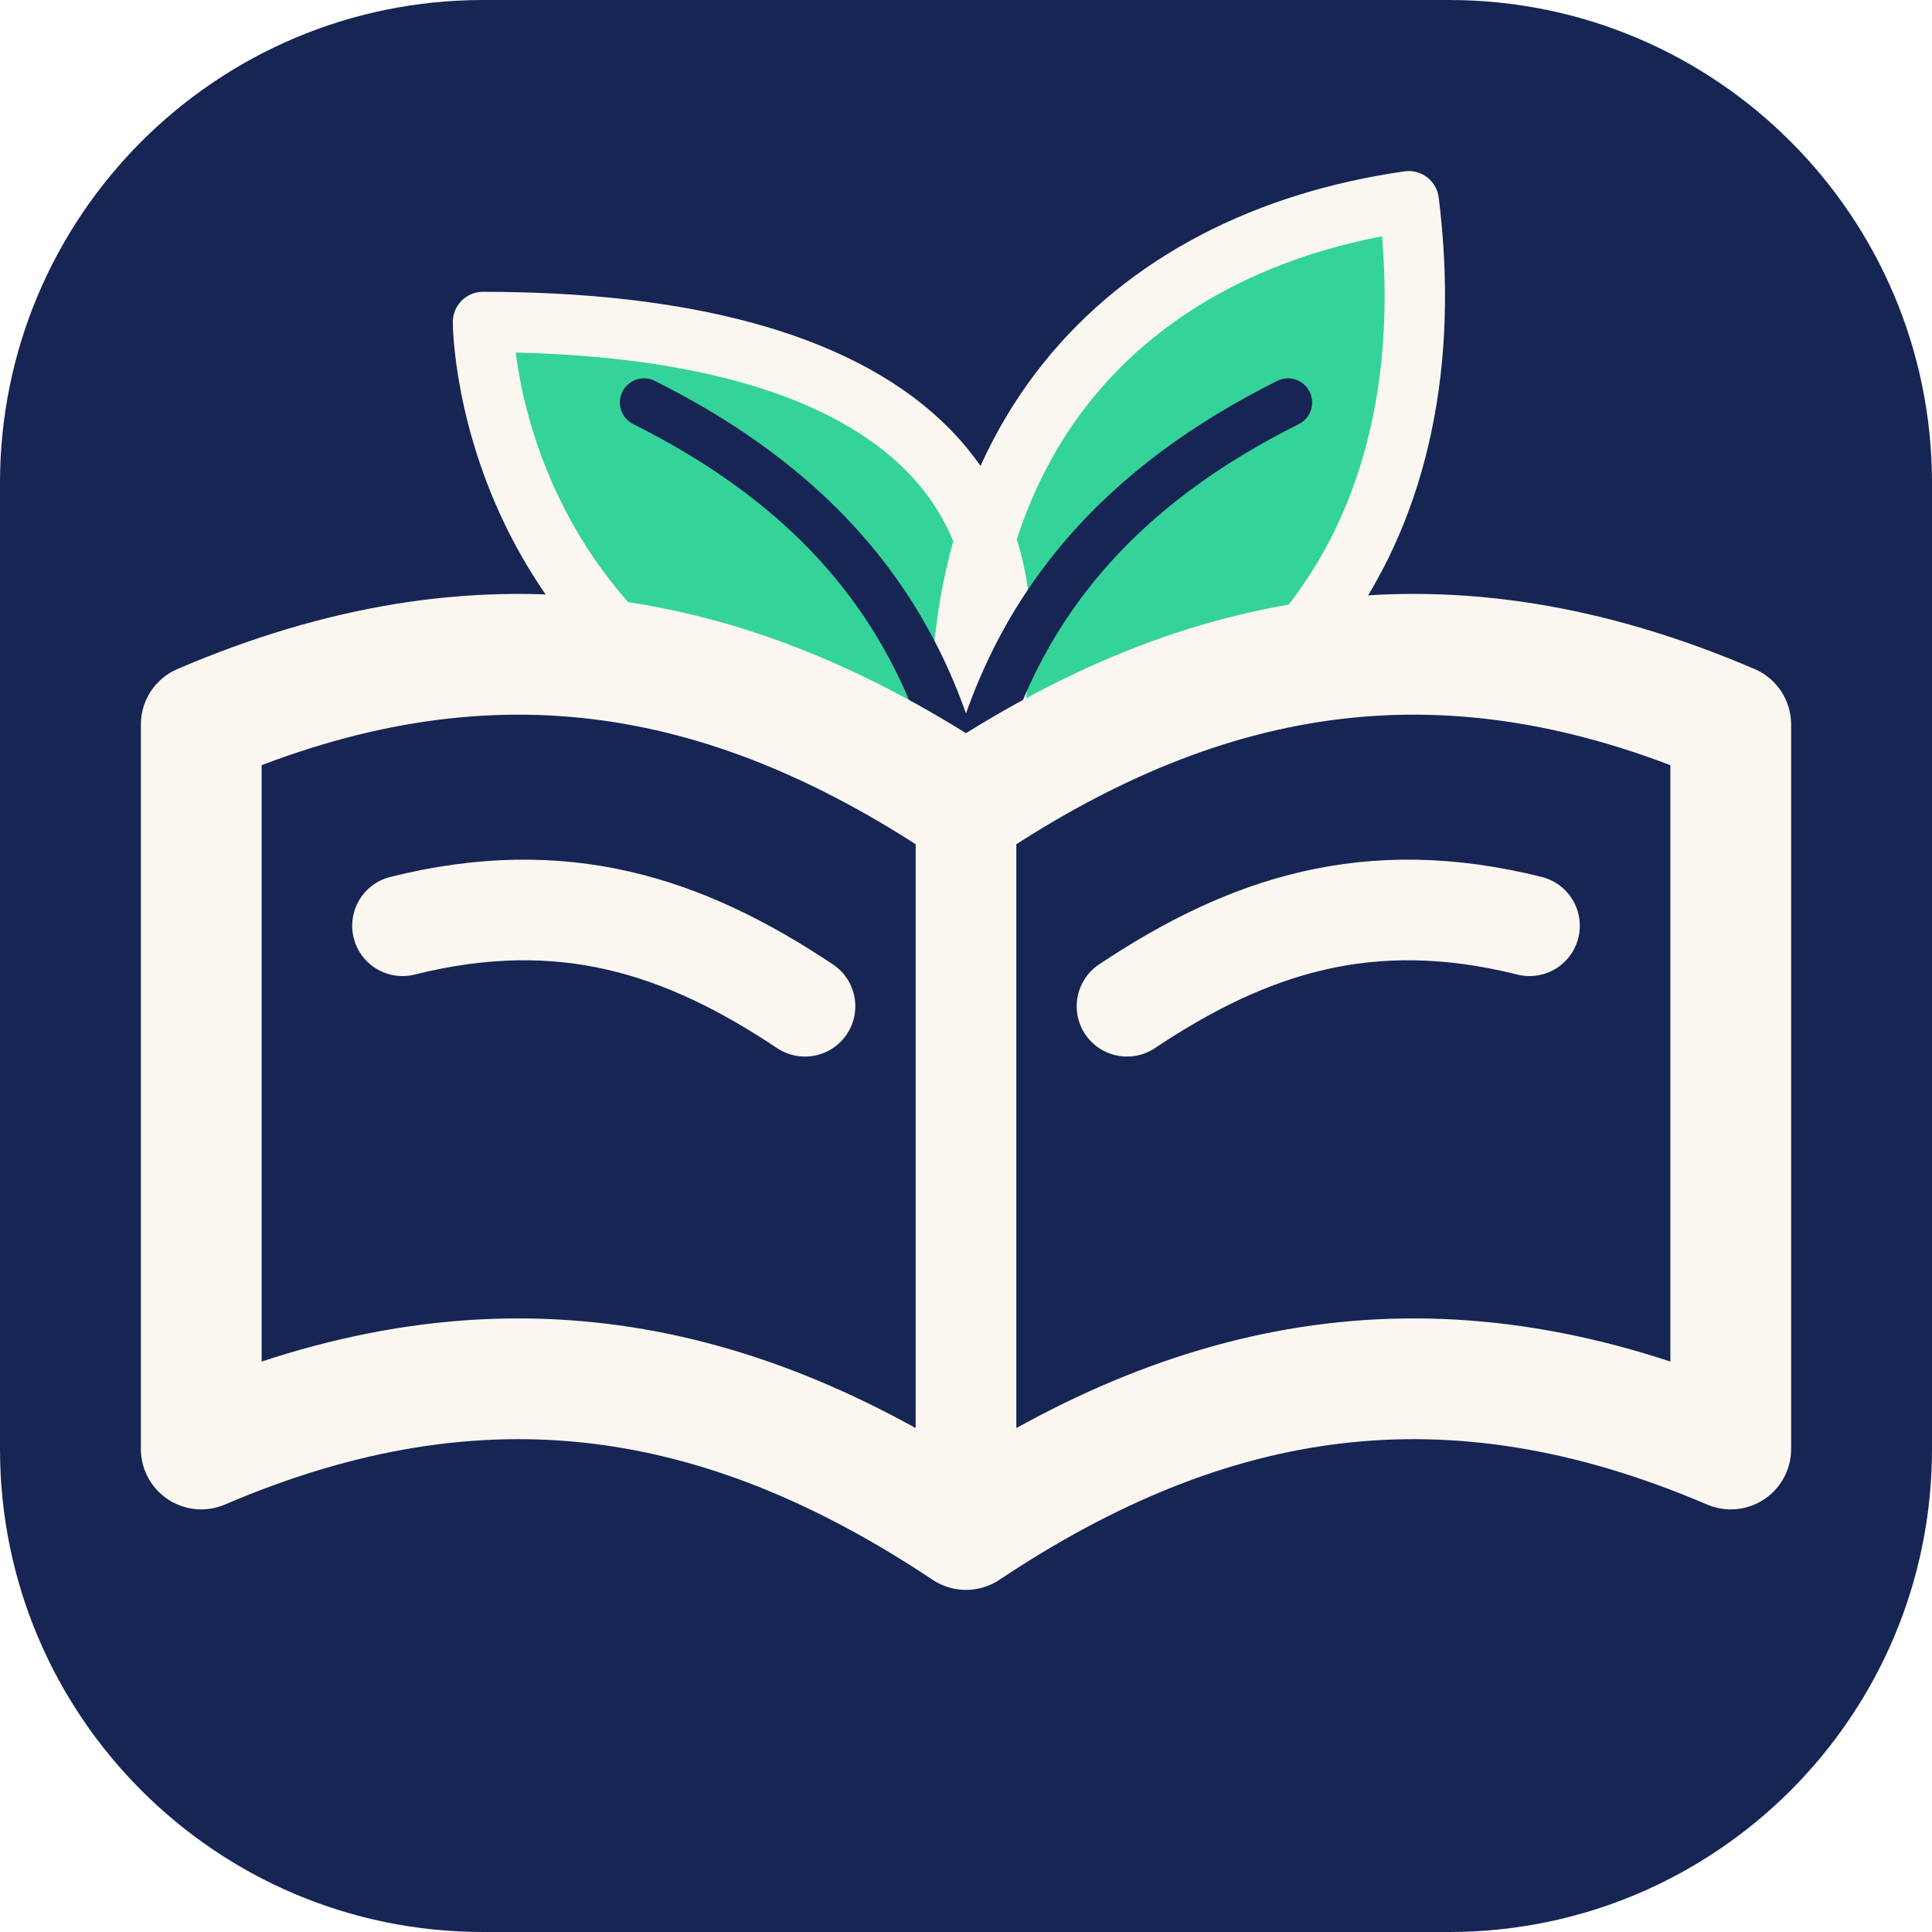
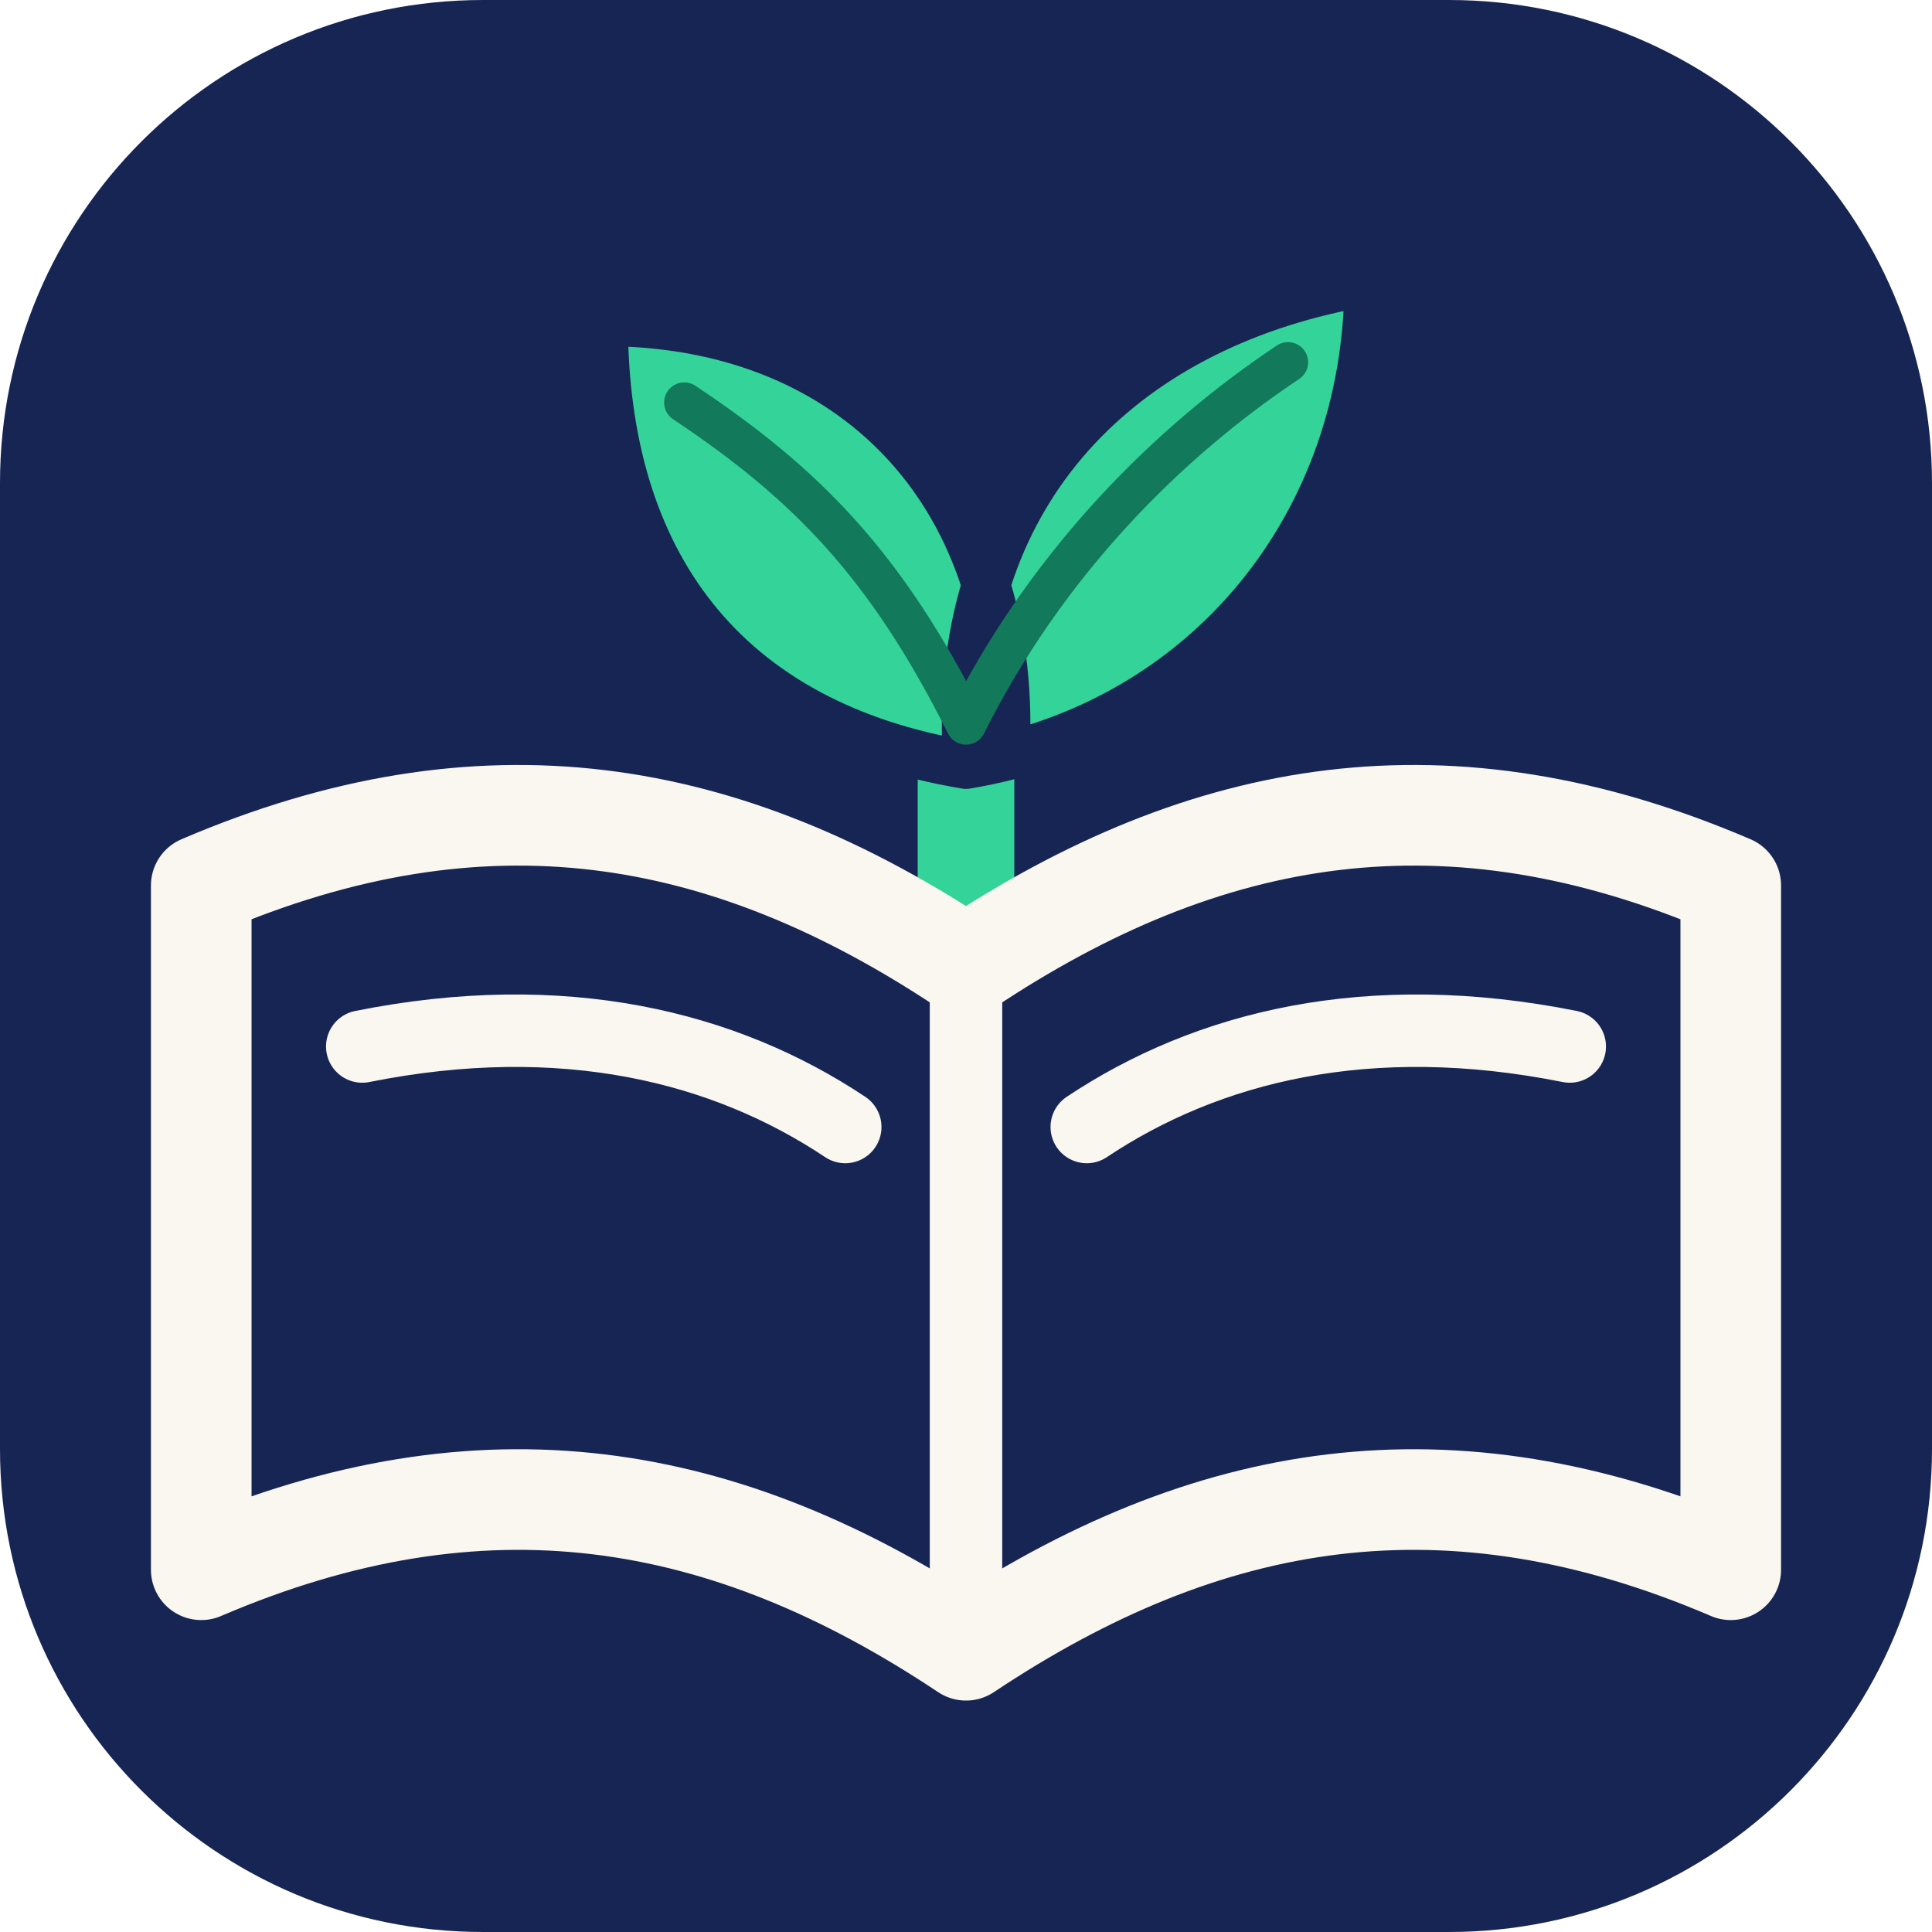
<svg xmlns="http://www.w3.org/2000/svg" viewBox="0 0 48 48">
  <rect width="48" height="48" rx="12" fill="#172554" />
-   <path d="M24 20c-12-2-12-12-12-12 10 0 15 4 12 12Zm0 0c-1-9 4-14 11-15 1 8-3 14-11 15Z" fill="#34d399" stroke="#faf7f0" stroke-linecap="round" stroke-linejoin="round" stroke-width="1.5" />
-   <path d="M24 20c-1-5-4-8-8-10m8 10c1-5 4-8 8-10" fill="none" stroke="#172554" stroke-linecap="round" stroke-width="1.2" />
-   <path d="M5 18c7-3 13-2 19 2 6-4 12-5 19-2v18c-7-3-13-2-19 2-6-4-12-5-19-2V18Z" fill="#172554" stroke="#faf7f0" stroke-linecap="round" stroke-linejoin="round" stroke-width="3" />
-   <path d="M24 20v18M10 23c4-1 7 0 10 2m18-2c-4-1-7 0-10 2" fill="none" stroke="#faf7f0" stroke-linecap="round" stroke-linejoin="round" stroke-width="2.5" />
+   <path d="M24 23V17" fill="none" stroke="#34d399" stroke-linecap="round" stroke-width="2.4" />
+   <path d="M24 19c-6-1-9-5-9-11 6 0 10 4 10 10Zm0-1c0-6 4-10 10-11 0 6-4 11-10 12Z" fill="#34d399" stroke="#172554" stroke-linecap="round" stroke-linejoin="round" stroke-width="1.2" />
+   <path d="M24 18c-2-4-4-6-7-8m7 8c2-4 5-7 8-9" fill="none" stroke="#13795b" stroke-linecap="round" stroke-width="1" />
+   <path d="M5 22c7-3 13-2 19 2 6-4 12-5 19-2v17c-7-3-13-2-19 2-6-4-12-5-19-2V22Z" fill="#172554" stroke="#faf7f0" stroke-linecap="round" stroke-linejoin="round" stroke-width="2.5" />
+   <path d="M24 24v16M9 26c5-1 9 0 12 2m18-2c-5-1-9 0-12 2" fill="none" stroke="#faf7f0" stroke-linecap="round" stroke-linejoin="round" stroke-width="1.8" />
</svg>
